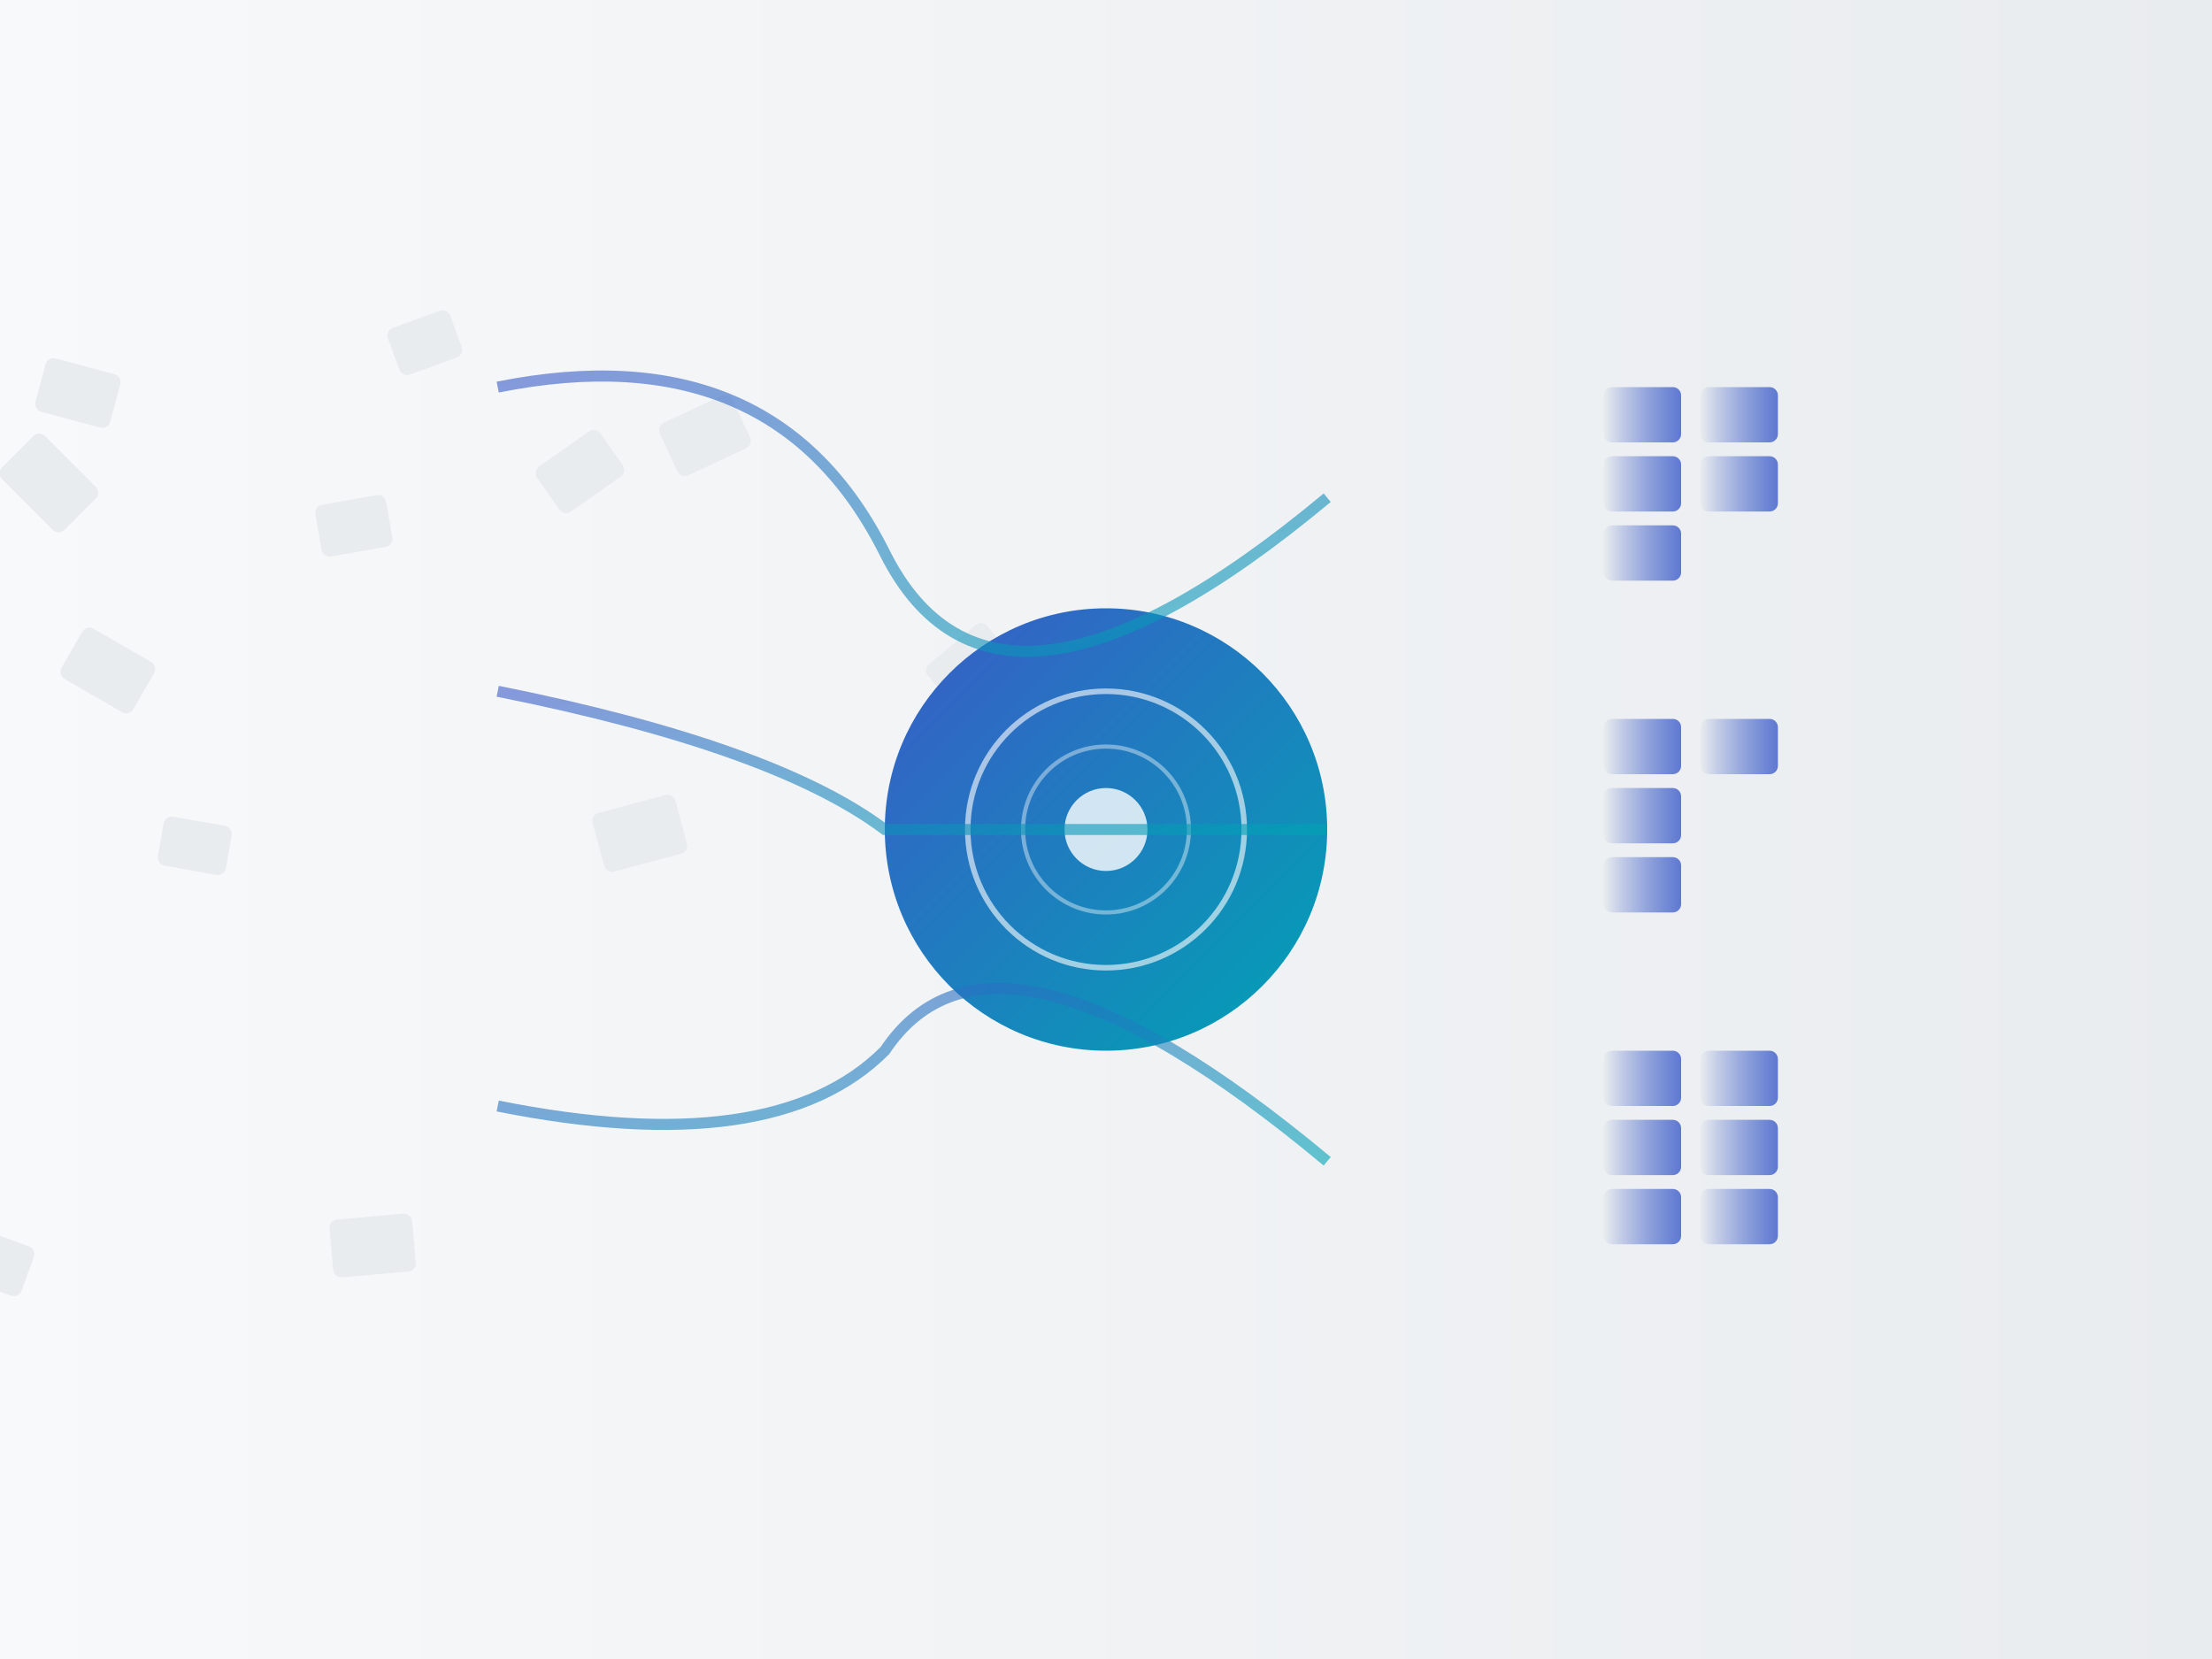
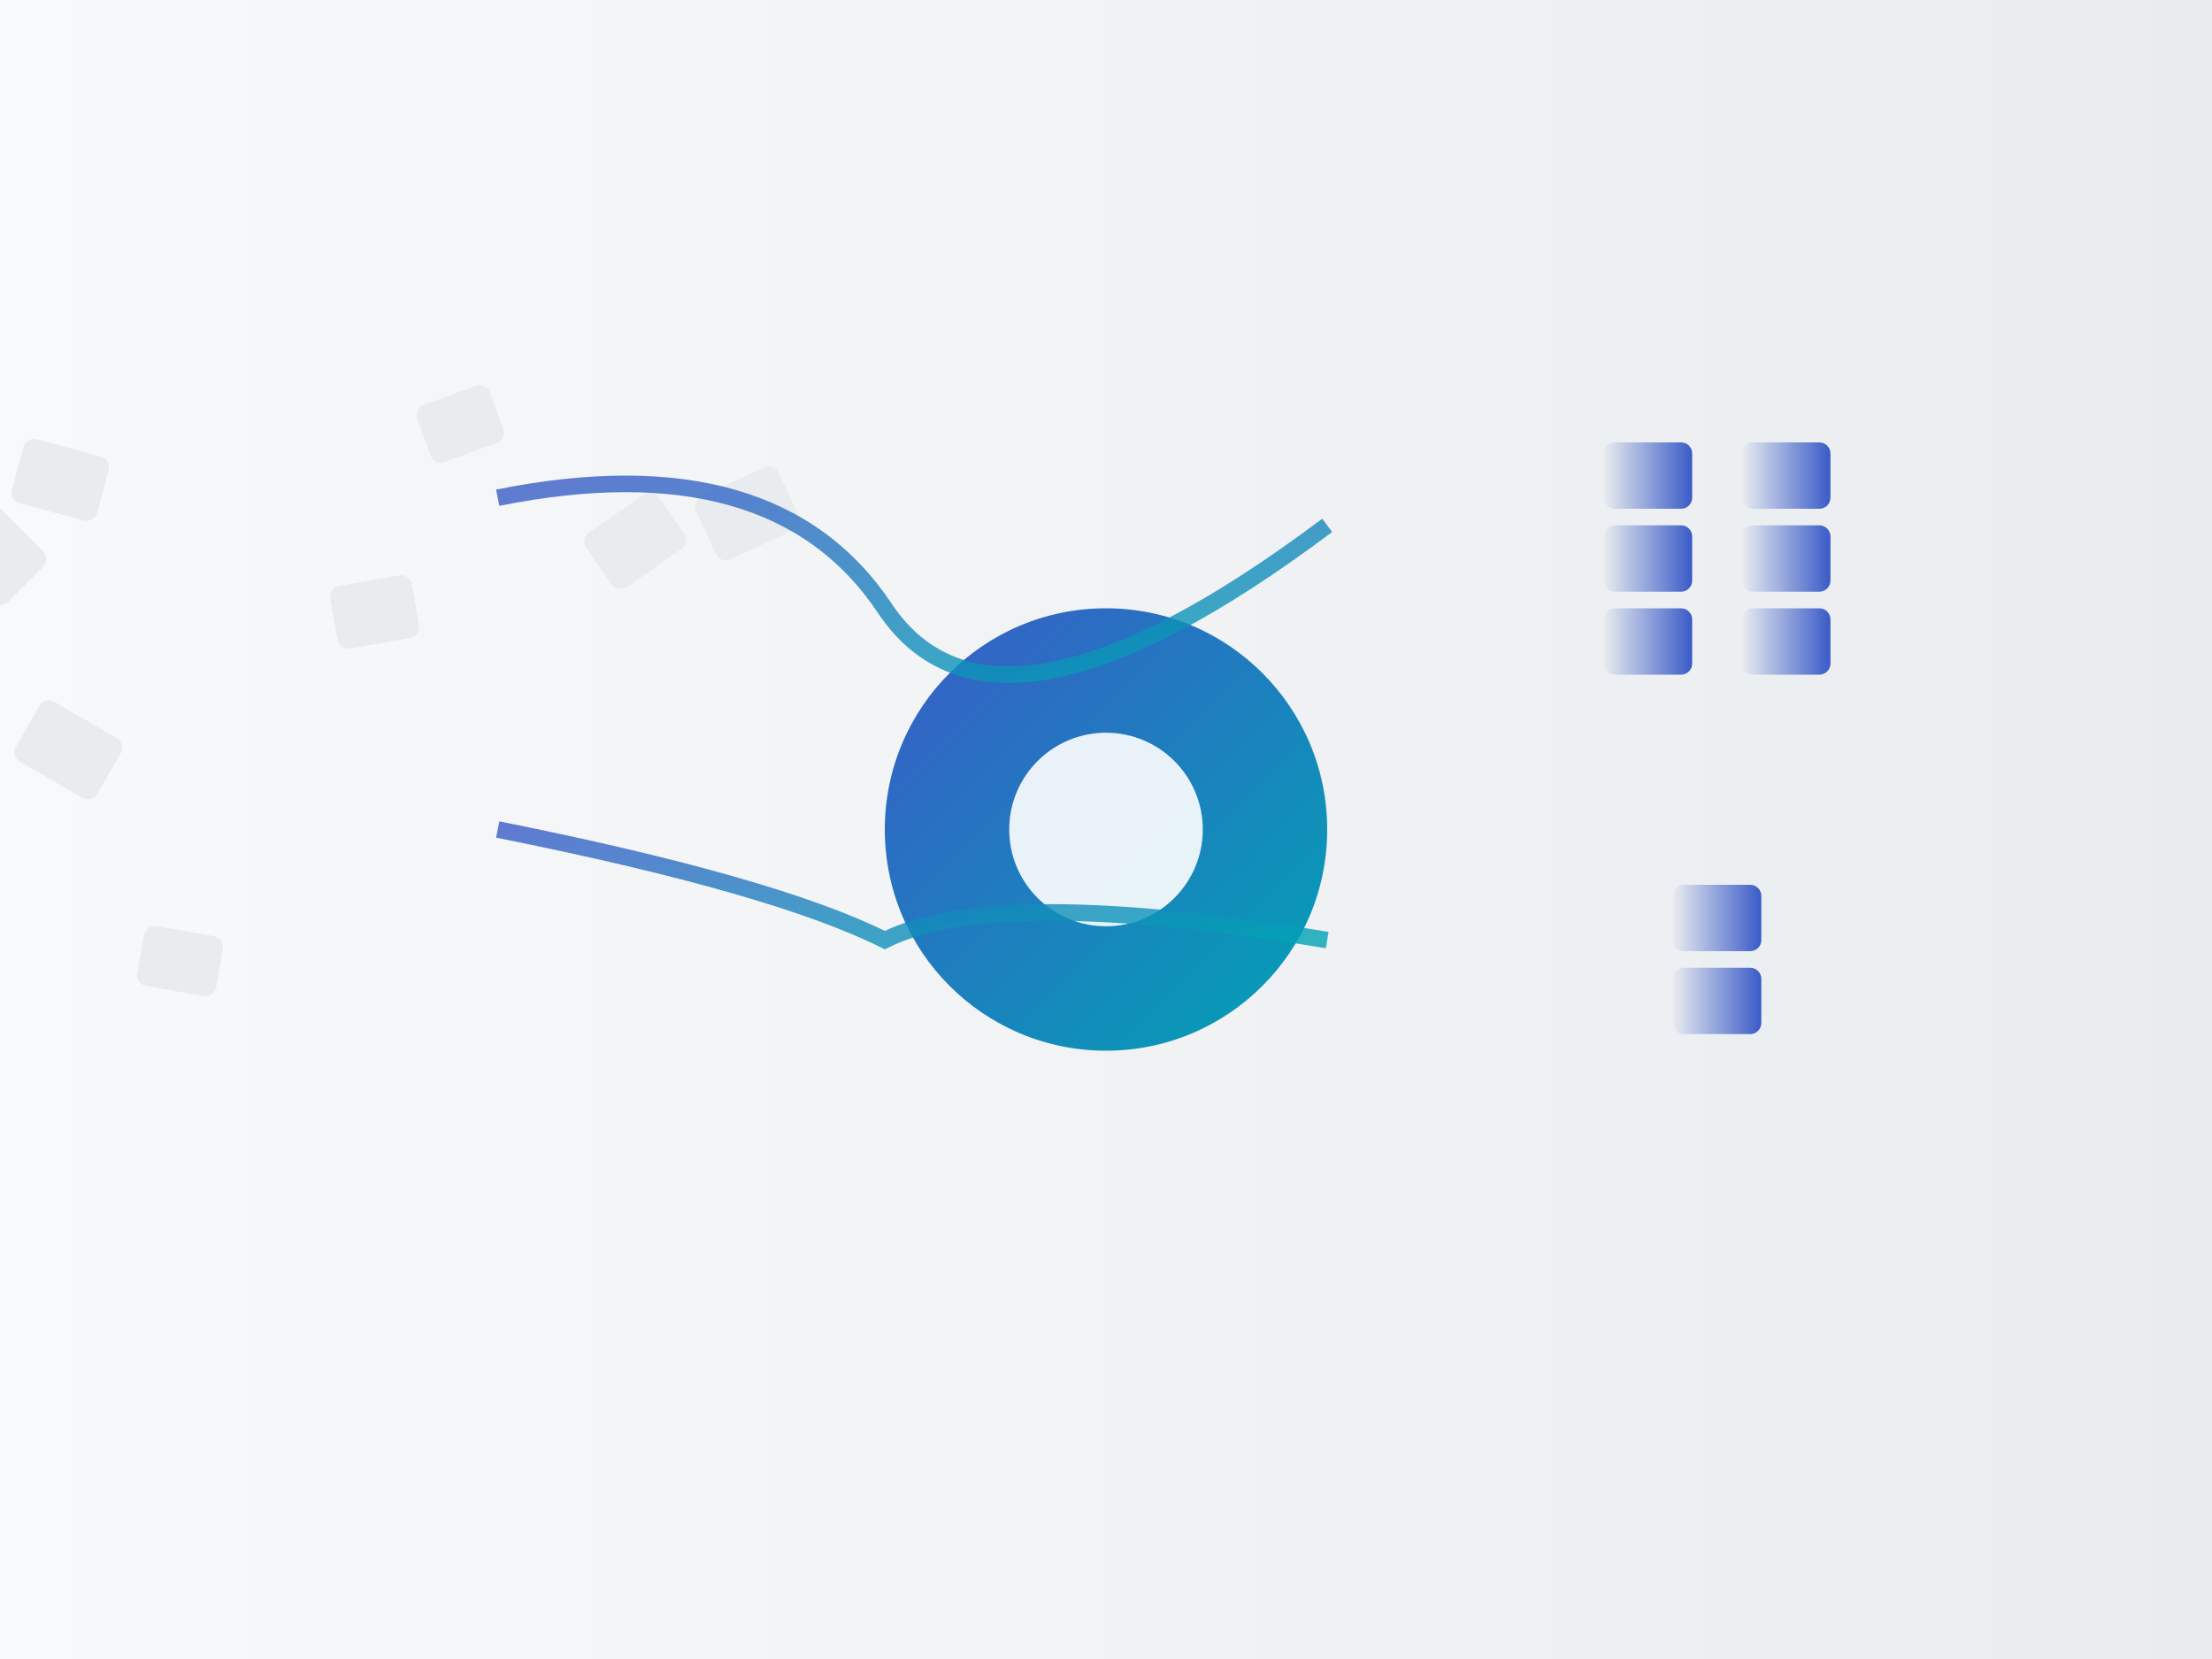
<svg xmlns="http://www.w3.org/2000/svg" viewBox="0 0 800 600">
  <defs>
    <linearGradient id="primary-gradient" x1="0%" y1="0%" x2="100%" y2="100%">
      <stop offset="0%" style="stop-color:#3A5BC8;stop-opacity:1" />
      <stop offset="100%" style="stop-color:#00A3B4;stop-opacity:1" />
    </linearGradient>
    <linearGradient id="bg-gradient" x1="0%" y1="0%" x2="100%" y2="0%">
      <stop offset="0%" style="stop-color:#F8F9FA;stop-opacity:1" />
      <stop offset="100%" style="stop-color:#E9ECEF;stop-opacity:1" />
    </linearGradient>
    <linearGradient id="doc-progression" x1="0%" y1="0%" x2="100%" y2="0%">
      <stop offset="0%" style="stop-color:#E9ECEF;stop-opacity:1" />
-       <stop offset="100%" style="stop-color:#3A5BC8;stop-opacity:0.8" />
+       <stop offset="100%" style="stop-color:#3A5BC8;stop-opacity:1" />
    </linearGradient>
  </defs>
  <rect width="800" height="600" fill="url(#bg-gradient)" />
  <g class="ralph-hero-content">
    <g class="chaos-documents">
-       <rect x="50" y="120" width="28" height="20" rx="3" fill="#E9ECEF" transform="rotate(15)" />
-       <rect x="90" y="160" width="24" height="18" rx="3" fill="#E9ECEF" transform="rotate(-20)" />
-       <rect x="120" y="100" width="32" height="22" rx="3" fill="#E9ECEF" transform="rotate(45)" />
-       <rect x="80" y="200" width="26" height="19" rx="3" fill="#E9ECEF" transform="rotate(-10)" />
-       <rect x="140" y="180" width="30" height="21" rx="3" fill="#E9ECEF" transform="rotate(30)" />
-       <rect x="60" y="250" width="28" height="20" rx="3" fill="#E9ECEF" transform="rotate(-35)" />
-       <rect x="110" y="280" width="25" height="18" rx="3" fill="#E9ECEF" transform="rotate(10)" />
-       <rect x="150" y="240" width="29" height="21" rx="3" fill="#E9ECEF" transform="rotate(-25)" />
-       <rect x="70" y="320" width="27" height="19" rx="3" fill="#E9ECEF" transform="rotate(40)" />
-       <rect x="130" y="340" width="31" height="22" rx="3" fill="#E9ECEF" transform="rotate(-15)" />
-       <rect x="40" y="380" width="26" height="18" rx="3" fill="#E9ECEF" transform="rotate(25)" />
-       <rect x="100" y="400" width="28" height="20" rx="3" fill="#E9ECEF" transform="rotate(-40)" />
-       <rect x="160" y="380" width="24" height="17" rx="3" fill="#E9ECEF" transform="rotate(35)" />
-       <rect x="80" y="450" width="30" height="21" rx="3" fill="#E9ECEF" transform="rotate(-5)" />
-       <rect x="140" y="420" width="27" height="19" rx="3" fill="#E9ECEF" transform="rotate(20)" />
+       <rect x="50" y="150" width="32" height="24" rx="4" fill="#E9ECEF" transform="rotate(15)" />
+       <rect x="90" y="190" width="28" height="22" rx="4" fill="#E9ECEF" transform="rotate(-20)" />
+       <rect x="120" y="130" width="36" height="26" rx="4" fill="#E9ECEF" transform="rotate(45)" />
+       <rect x="80" y="230" width="30" height="23" rx="4" fill="#E9ECEF" transform="rotate(-10)" />
+       <rect x="140" y="210" width="34" height="25" rx="4" fill="#E9ECEF" transform="rotate(30)" />
+       <rect x="60" y="280" width="32" height="24" rx="4" fill="#E9ECEF" transform="rotate(-35)" />
+       <rect x="110" y="320" width="29" height="22" rx="4" fill="#E9ECEF" transform="rotate(10)" />
+       <rect x="150" y="270" width="33" height="25" rx="4" fill="#E9ECEF" transform="rotate(-25)" />
    </g>
    <g class="ralph-processor">
      <circle cx="400" cy="300" r="80" fill="url(#primary-gradient)" />
-       <circle cx="400" cy="300" r="50" fill="none" stroke="#FFFFFF" stroke-width="2" opacity="0.6" />
-       <circle cx="400" cy="300" r="30" fill="none" stroke="#FFFFFF" stroke-width="1.5" opacity="0.4" />
-       <circle cx="400" cy="300" r="15" fill="#FFFFFF" opacity="0.8" />
+       <circle cx="400" cy="300" r="35" fill="#FFFFFF" opacity="0.9" />
    </g>
    <g class="organized-documents">
-       <rect x="580" y="140" width="28" height="20" rx="3" fill="url(#doc-progression)" />
-       <rect x="580" y="165" width="28" height="20" rx="3" fill="url(#doc-progression)" />
-       <rect x="580" y="190" width="28" height="20" rx="3" fill="url(#doc-progression)" />
-       <rect x="615" y="140" width="28" height="20" rx="3" fill="url(#doc-progression)" />
-       <rect x="615" y="165" width="28" height="20" rx="3" fill="url(#doc-progression)" />
-       <rect x="580" y="260" width="28" height="20" rx="3" fill="url(#doc-progression)" />
-       <rect x="580" y="285" width="28" height="20" rx="3" fill="url(#doc-progression)" />
-       <rect x="580" y="310" width="28" height="20" rx="3" fill="url(#doc-progression)" />
-       <rect x="615" y="260" width="28" height="20" rx="3" fill="url(#doc-progression)" />
-       <rect x="580" y="380" width="28" height="20" rx="3" fill="url(#doc-progression)" />
-       <rect x="580" y="405" width="28" height="20" rx="3" fill="url(#doc-progression)" />
-       <rect x="580" y="430" width="28" height="20" rx="3" fill="url(#doc-progression)" />
-       <rect x="615" y="380" width="28" height="20" rx="3" fill="url(#doc-progression)" />
-       <rect x="615" y="405" width="28" height="20" rx="3" fill="url(#doc-progression)" />
-       <rect x="615" y="430" width="28" height="20" rx="3" fill="url(#doc-progression)" />
+       <rect x="580" y="160" width="32" height="24" rx="4" fill="url(#doc-progression)" />
+       <rect x="580" y="190" width="32" height="24" rx="4" fill="url(#doc-progression)" />
+       <rect x="580" y="220" width="32" height="24" rx="4" fill="url(#doc-progression)" />
+       <rect x="630" y="160" width="32" height="24" rx="4" fill="url(#doc-progression)" />
+       <rect x="630" y="190" width="32" height="24" rx="4" fill="url(#doc-progression)" />
+       <rect x="630" y="220" width="32" height="24" rx="4" fill="url(#doc-progression)" />
+       <rect x="605" y="320" width="32" height="24" rx="4" fill="url(#doc-progression)" />
+       <rect x="605" y="350" width="32" height="24" rx="4" fill="url(#doc-progression)" />
    </g>
    <g class="flow-lines">
-       <path d="M 180 140 Q 280 120 320 200 Q 360 280 480 180" fill="none" stroke="url(#primary-gradient)" stroke-width="4" opacity="0.6" />
-       <path d="M 180 250 Q 280 270 320 300 Q 360 300 480 300" fill="none" stroke="url(#primary-gradient)" stroke-width="4" opacity="0.6" />
-       <path d="M 180 400 Q 280 420 320 380 Q 360 320 480 420" fill="none" stroke="url(#primary-gradient)" stroke-width="4" opacity="0.6" />
+       <path d="M 180 180 Q 280 160 320 220 Q 360 280 480 190" fill="none" stroke="url(#primary-gradient)" stroke-width="6" opacity="0.8" />
+       <path d="M 180 300 Q 280 320 320 340 Q 360 320 480 340" fill="none" stroke="url(#primary-gradient)" stroke-width="6" opacity="0.8" />
    </g>
  </g>
</svg>
